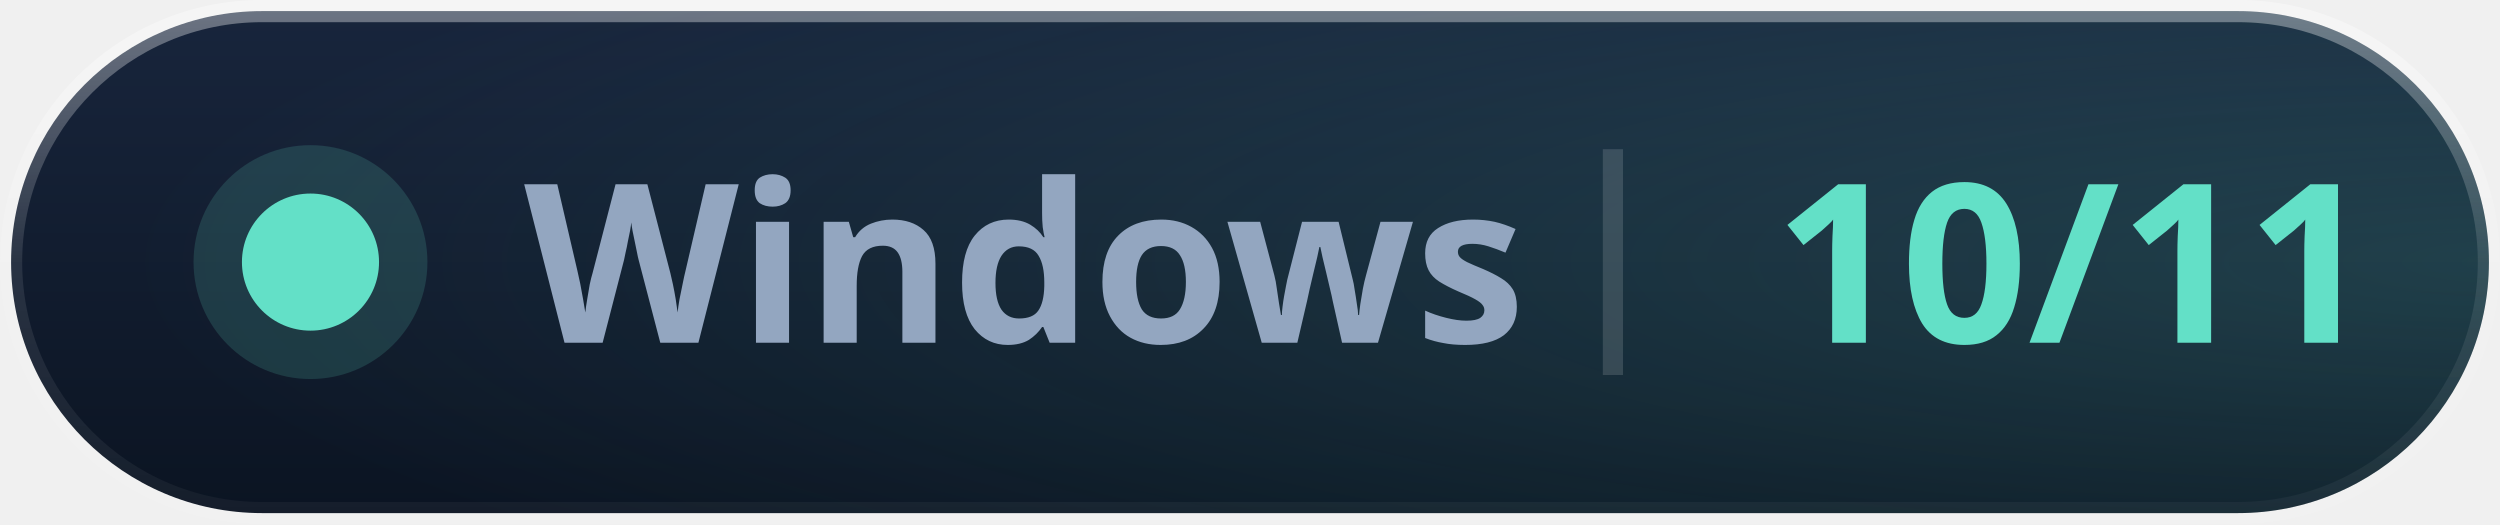
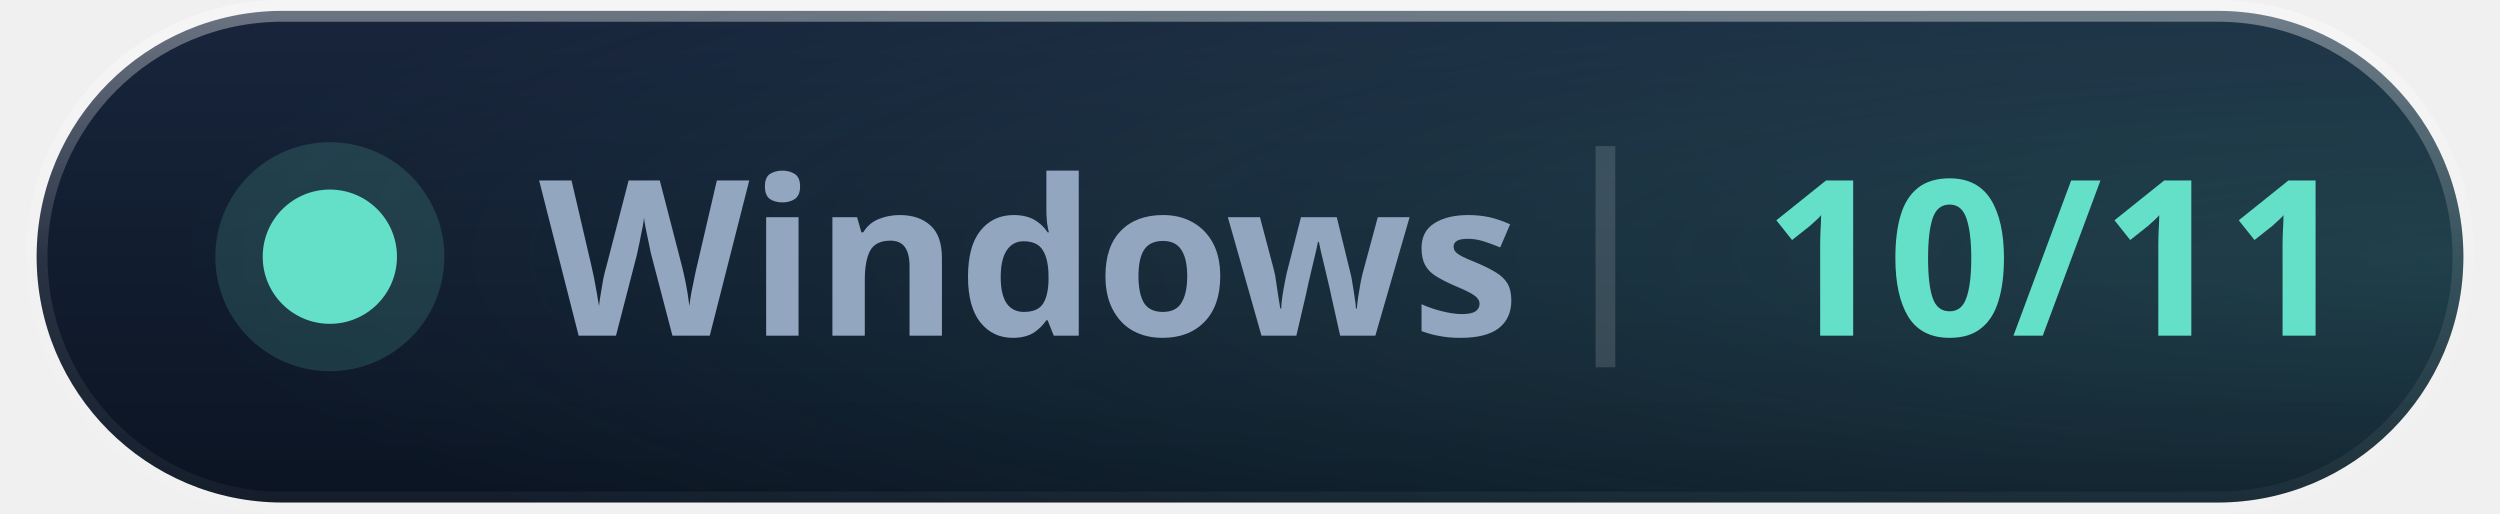
- <svg xmlns="http://www.w3.org/2000/svg" width="124" height="26" viewBox="0 0 124 26" role="img" aria-label="Windows 10/11">
+ <svg xmlns="http://www.w3.org/2000/svg" width="112" height="23" viewBox="0 0 124 26" role="img" aria-label="Windows 10/11">
  <defs>
    <linearGradient id="pill" x1="0" y1="0" x2="0" y2="1">
      <stop offset="0" stop-color="#18253c" />
      <stop offset="1" stop-color="#0b1422" />
    </linearGradient>
    <linearGradient id="edge" x1="0" y1="0" x2="0" y2="1">
      <stop offset="0" stop-color="#ffffff" stop-opacity=".36" />
      <stop offset=".5" stop-color="#ffffff" stop-opacity=".10" />
      <stop offset="1" stop-color="#ffffff" stop-opacity=".04" />
    </linearGradient>
    <radialGradient id="wash" cx="1" cy=".5" r=".95">
      <stop offset="0" stop-color="#63e0c7" stop-opacity=".18" />
      <stop offset="1" stop-color="#63e0c7" stop-opacity="0" />
    </radialGradient>
  </defs>
  <rect x=".55" y=".55" width="122.9" height="24.9" rx="12.45" fill="url(#pill)" />
  <rect x=".55" y=".55" width="122.9" height="24.9" rx="12.45" fill="url(#wash)" />
  <rect x=".55" y=".55" width="122.9" height="24.9" rx="12.45" fill="none" stroke="url(#edge)" stroke-width="1.1" />
  <circle cx="15.4" cy="13" r="5.8" fill="#63e0c7" opacity=".16" />
  <circle cx="15.4" cy="13" r="3.4" fill="#63e0c7" />
  <path d="M80 7.4v11.2" stroke="#ffffff" stroke-opacity=".14" stroke-width="1" />
  <text x="26" y="17" font-family="&quot;Segoe UI&quot;,system-ui,sans-serif" font-size="11" font-weight="700" fill="#93a6c0">Windows</text>
  <text x="88" y="17" font-family="&quot;Segoe UI&quot;,system-ui,sans-serif" font-size="11" font-weight="700" fill="#63e0c7">10/11</text>
</svg>
